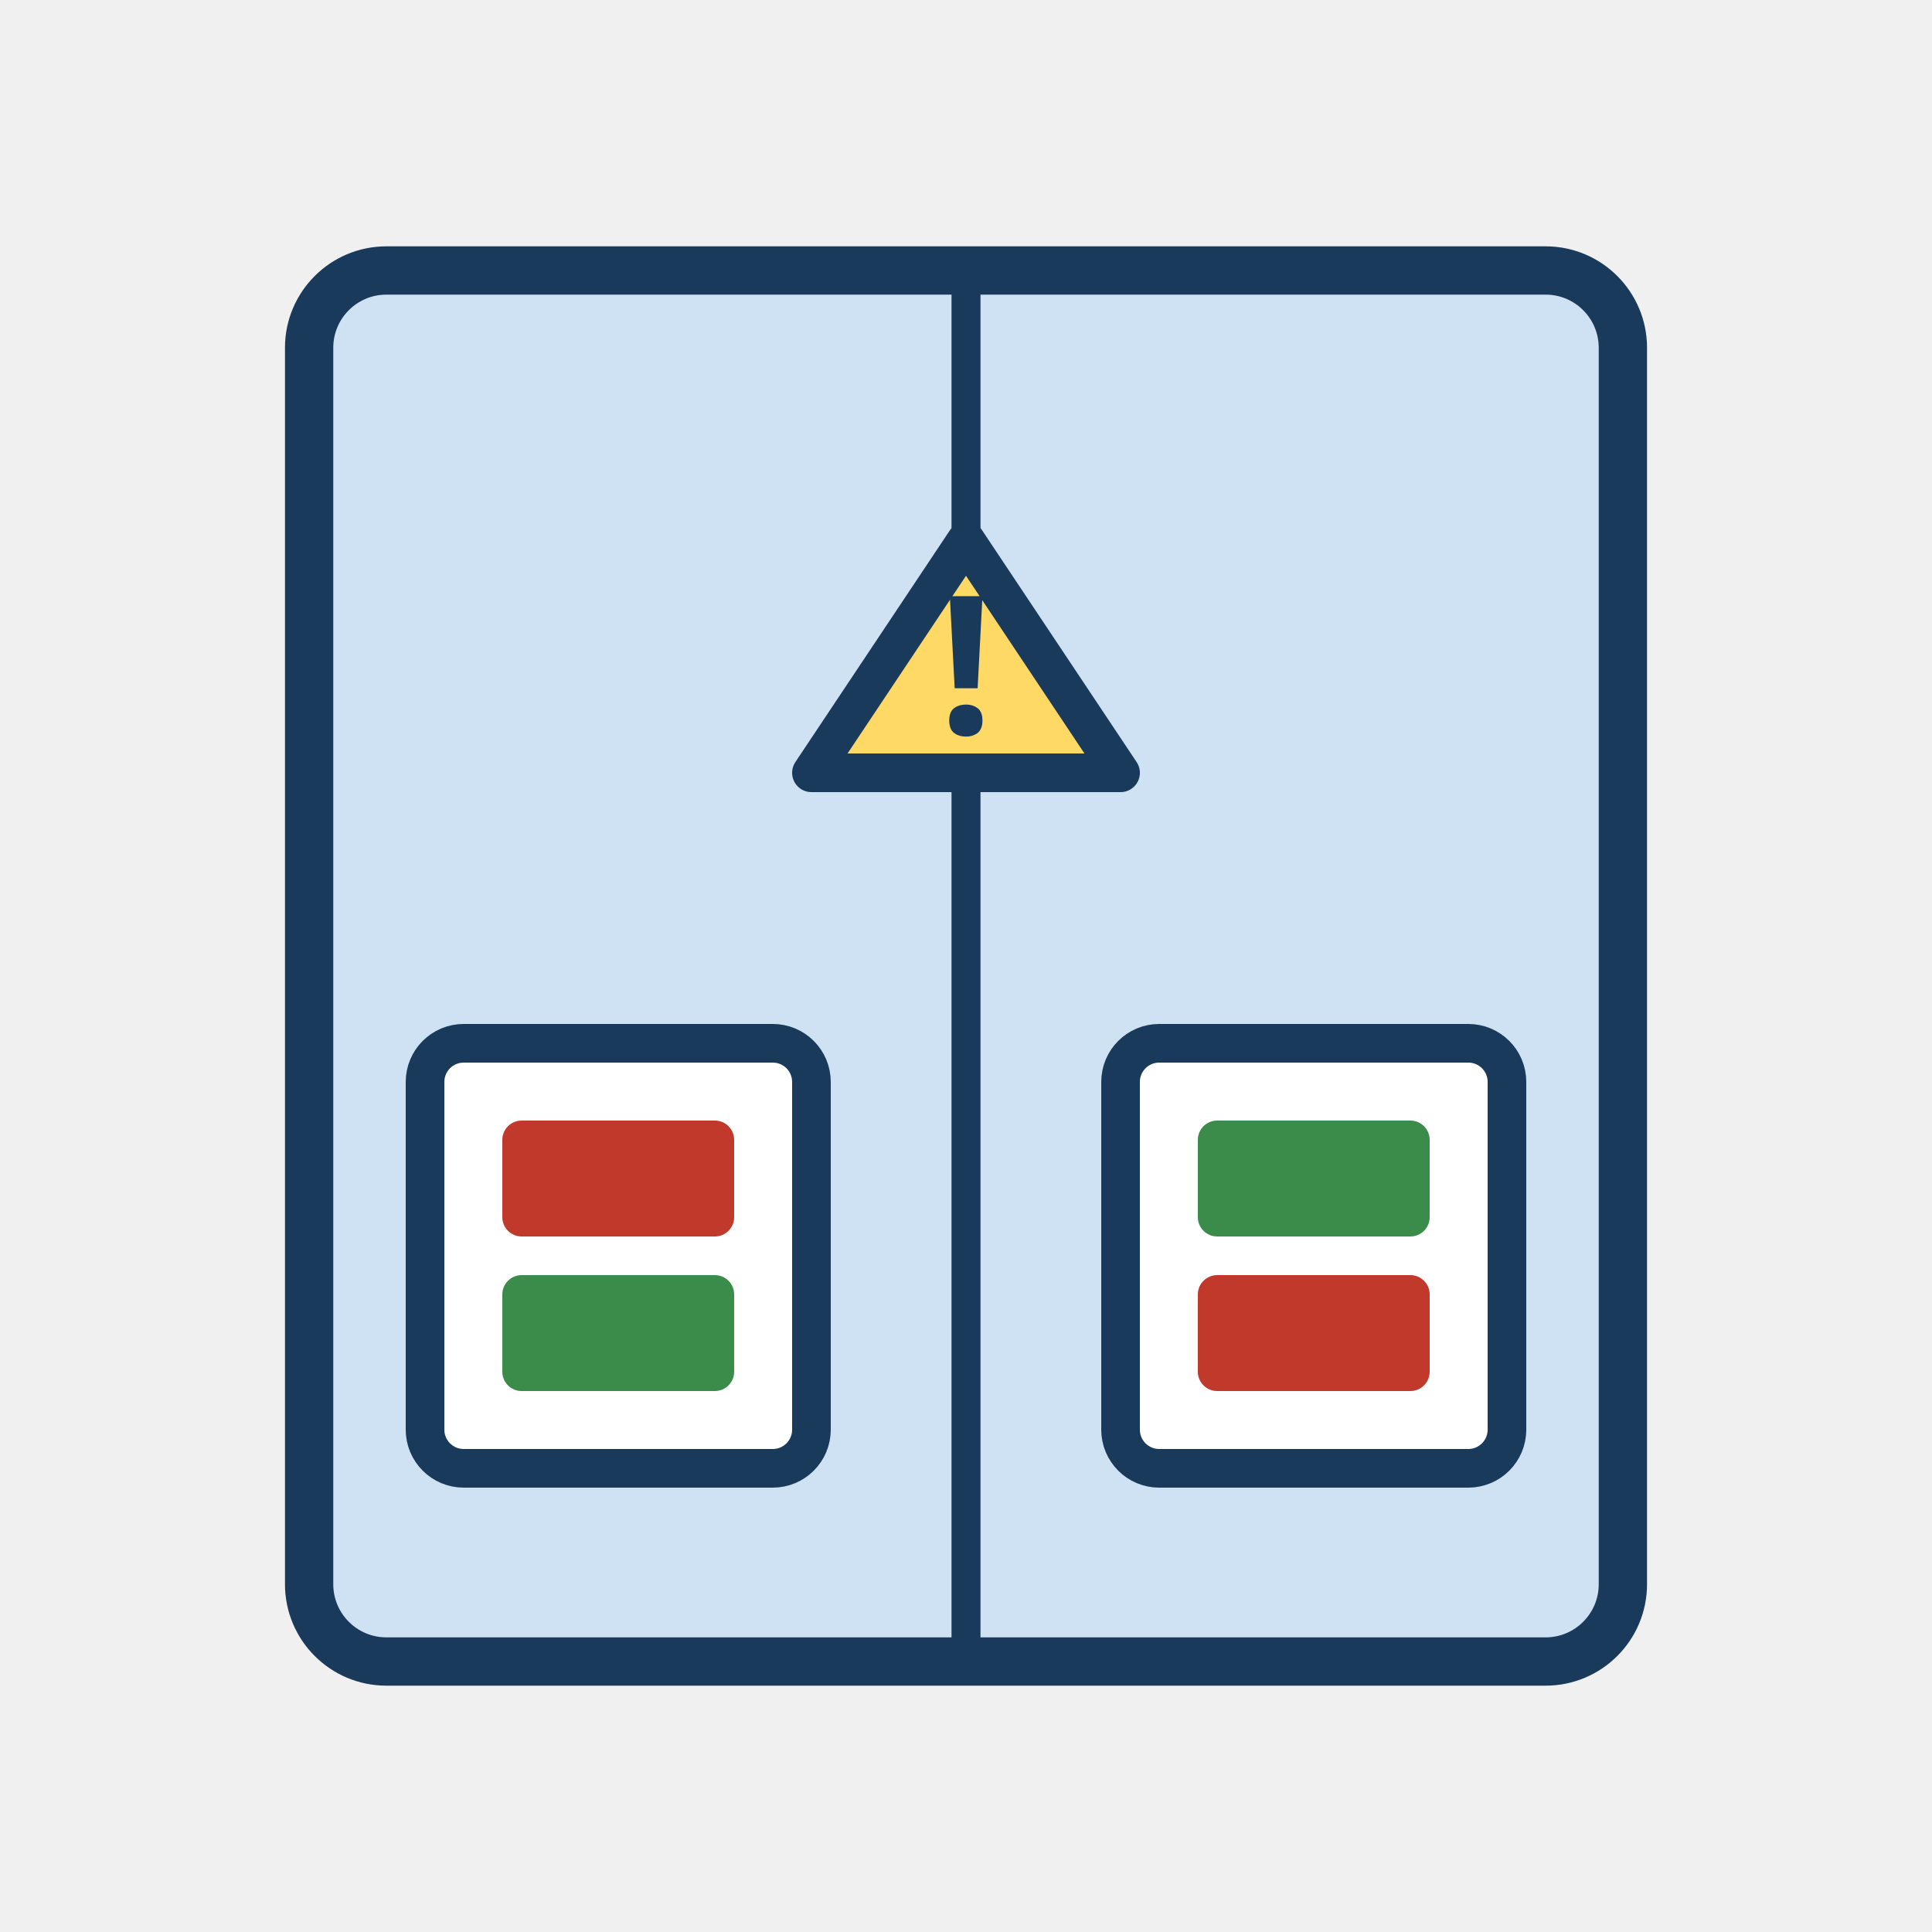
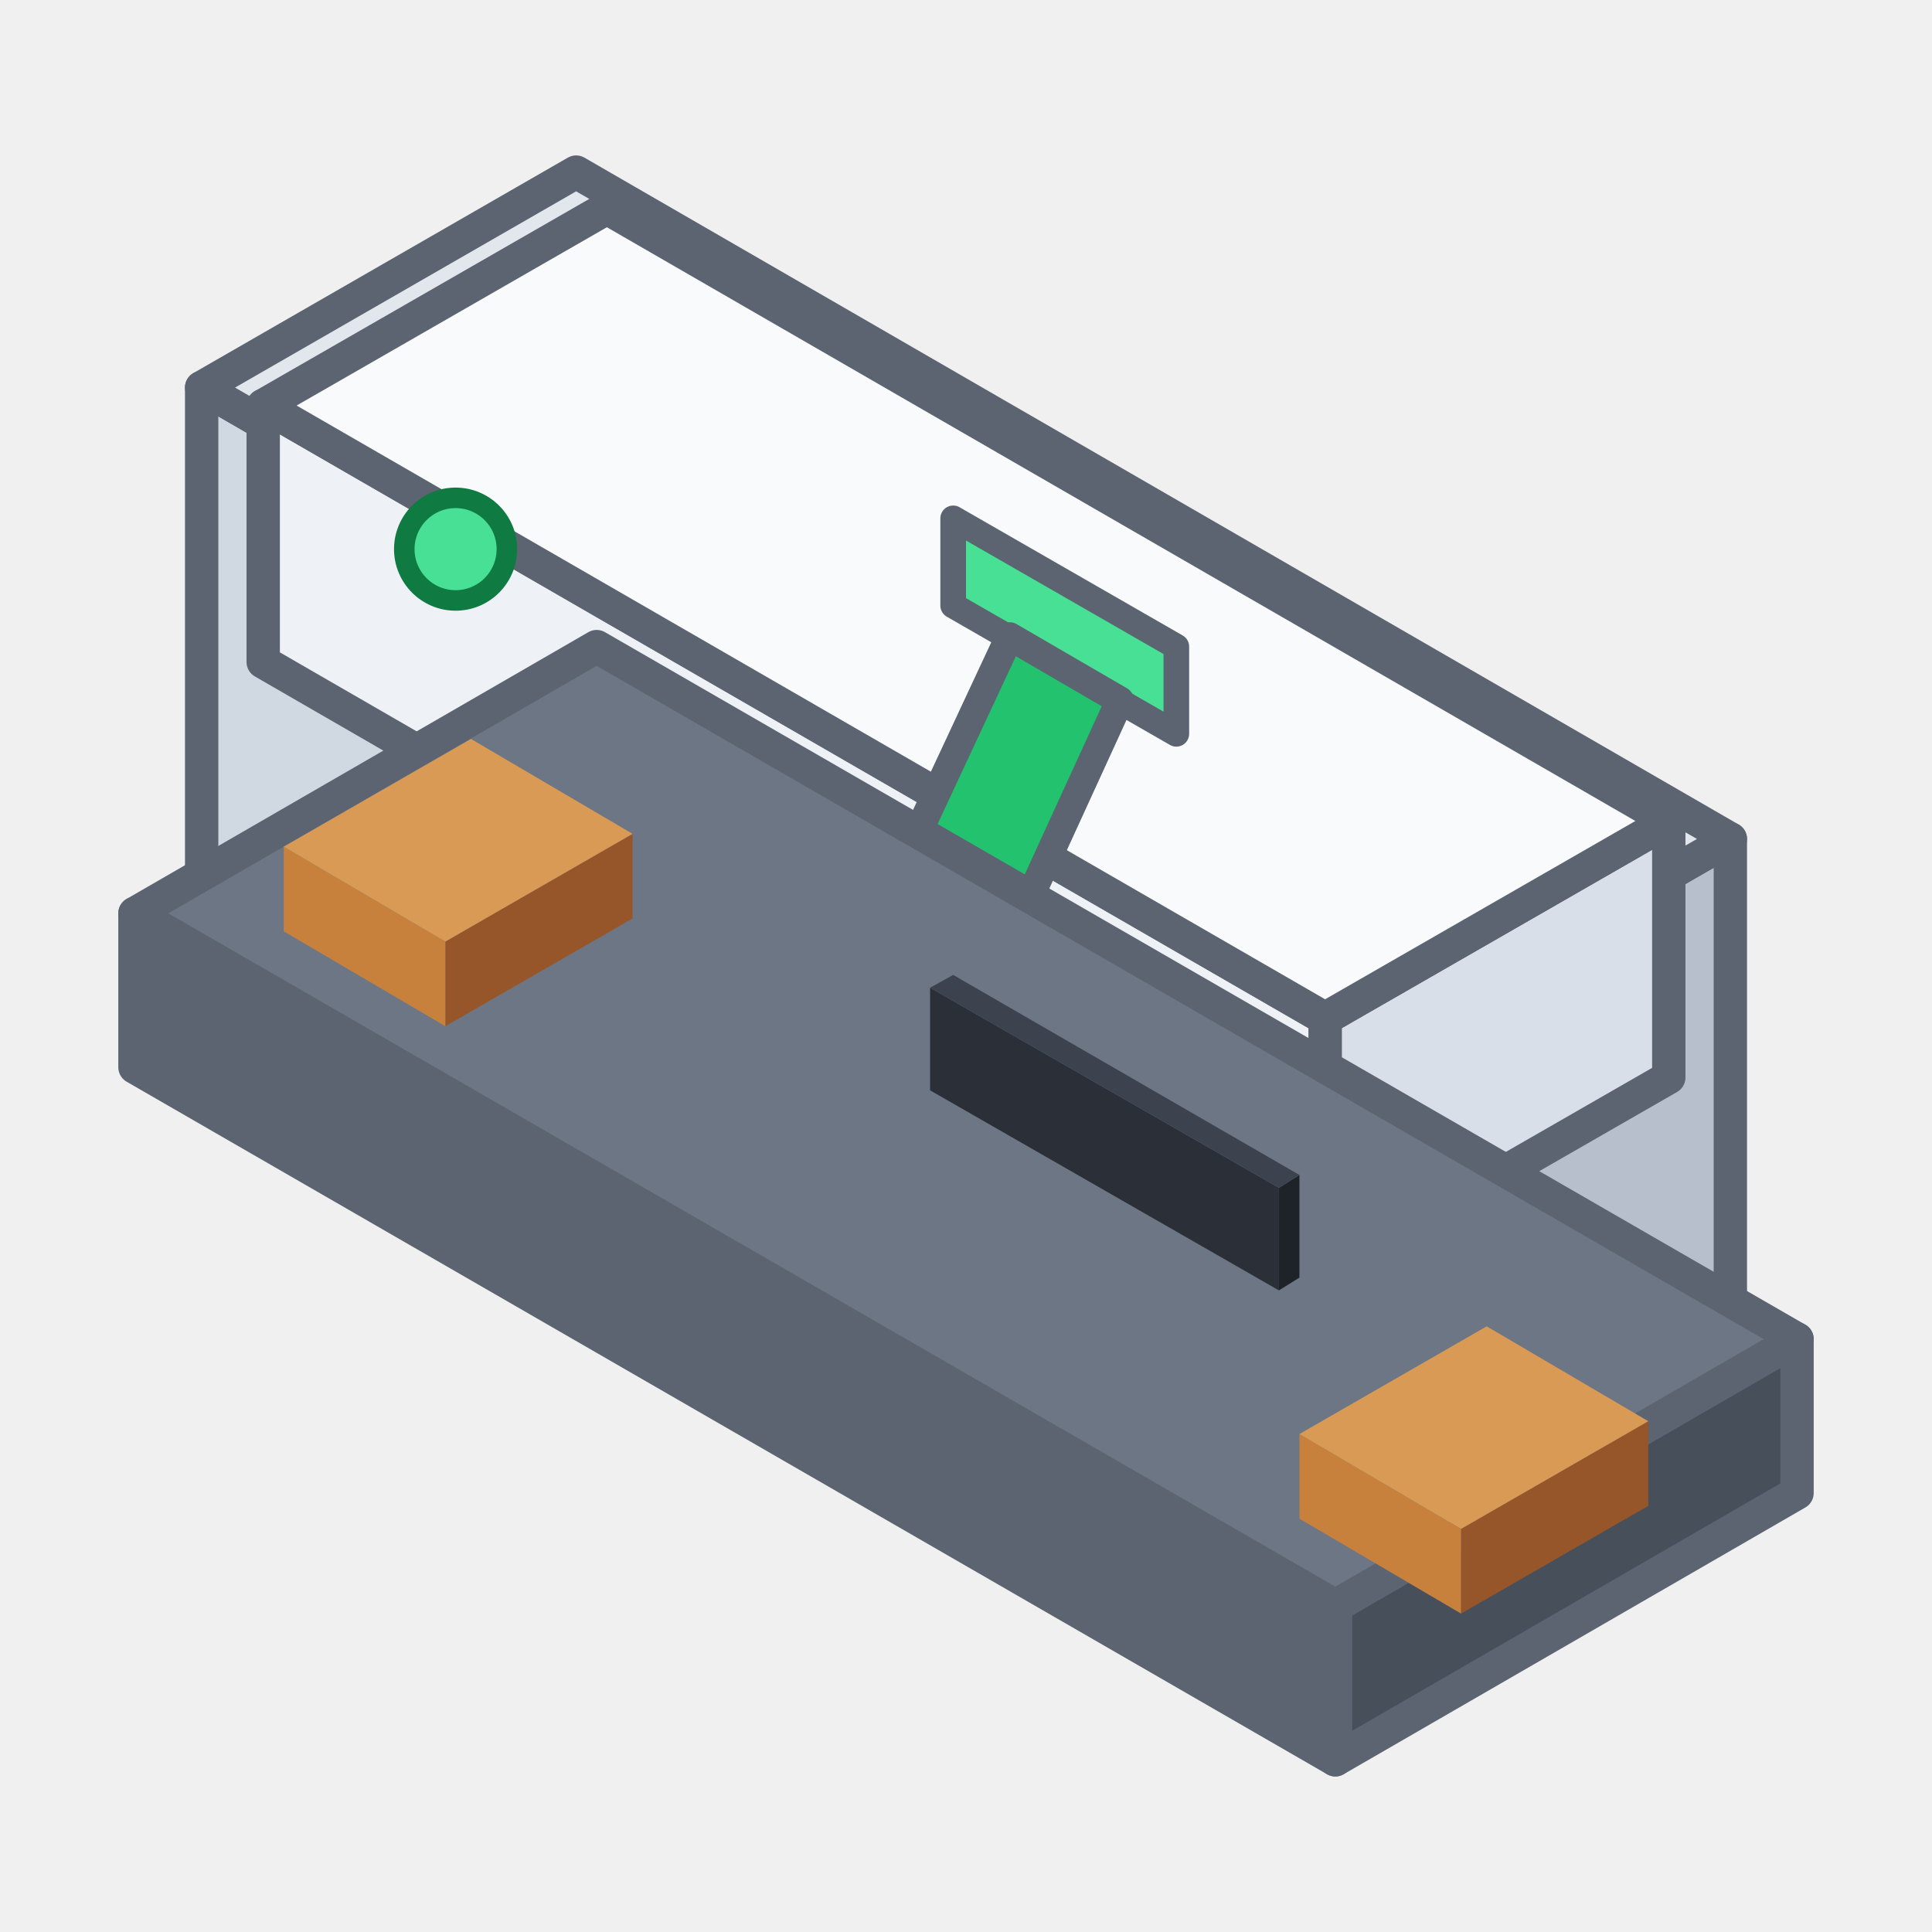
<svg xmlns="http://www.w3.org/2000/svg" viewBox="0 0 100 100" width="100" height="100">
-   <rect x="16" y="14" width="68" height="72" rx="4" ry="4" fill="#cfe2f3" stroke="#1a3a5c" stroke-width="2.5" stroke-linejoin="round" />
-   <line x1="50" y1="14" x2="50" y2="86" stroke="#1a3a5c" stroke-width="1.5" />
-   <path d="M50 28 L42 40 L58 40 Z" fill="#ffd966" stroke="#1a3a5c" stroke-width="2" stroke-linejoin="round" />
-   <text x="50" y="38" font-family="sans-serif" font-size="10" font-weight="bold" text-anchor="middle" fill="#1a3a5c">!</text>
-   <rect x="22" y="54" width="20" height="22" rx="2" ry="2" fill="#ffffff" stroke="#1a3a5c" stroke-width="2" />
-   <rect x="26" y="58" width="12" height="6" rx="1" ry="1" fill="#c0392b" />
-   <rect x="26" y="66" width="12" height="6" rx="1" ry="1" fill="#3b8c4a" />
-   <rect x="58" y="54" width="20" height="22" rx="2" ry="2" fill="#ffffff" stroke="#1a3a5c" stroke-width="2" />
-   <rect x="62" y="58" width="12" height="6" rx="1" ry="1" fill="#3b8c4a" />
-   <rect x="62" y="66" width="12" height="6" rx="1" ry="1" fill="#c0392b" />
+   <g transform="translate(50.00 66.26) scale(1.3276)">
+     <polygon points="29.8,2.8 15.2,11.2 15.2,-8.8 29.8,-17.2" fill="#b6bfcb" stroke="#5b6470" stroke-width="1.3" stroke-linejoin="round" />
+     <polygon points="-29.8,-14.8 15.2,11.2 15.2,-8.8 -29.8,-34.8" fill="#d0d8e1" stroke="#5b6470" stroke-width="1.3" stroke-linejoin="round" />
+     <polygon points="-15.2,-43.2 29.8,-17.2 15.2,-8.8 -29.8,-34.8" fill="#e2e7ee" stroke="#5b6470" stroke-width="1.3" stroke-linejoin="round" />
+     <polygon points="27.4,-7.9 14.0,-0.2 14.0,-10.2 27.4,-17.9" fill="#d9dfe8" stroke="#5b6470" stroke-width="1.3" stroke-linejoin="round" />
+     <polygon points="-27.4,-24.1 14.0,-0.2 14.0,-10.2 -27.4,-34.1" fill="#eef1f6" stroke="#5b6470" stroke-width="1.3" stroke-linejoin="round" />
+     <polygon points="-14.0,-41.8 27.4,-17.9 14.0,-10.2 -27.4,-34.1" fill="#f8fafc" stroke="#5b6470" stroke-width="1.3" stroke-linejoin="round" />
+     <circle cx="-19.9" cy="-28.5" r="2.0" fill="#48e094" stroke="#0f7a42" stroke-width="0.8" />
+     <polygon points="-0.5,-26.3 8.2,-21.3 8.2,-24.7 -0.5,-29.7" fill="#48e094" stroke="#5b6470" stroke-width="1.0" stroke-linejoin="round" />
+     <polygon points="-6.0,-8.6 -1.6,-6.0 6.0,-22.6 1.7,-25.1" fill="#22c26e" stroke="#5b6470" stroke-width="1.1" stroke-linejoin="round" />
+     <polygon points="32.4,8.3 14.4,18.7 14.4,12.7 32.4,2.3" fill="#474f5a" stroke="#5b6470" stroke-width="1.3" stroke-linejoin="round" />
+     <polygon points="-32.4,-8.3 14.4,18.7 14.4,12.7 -32.4,-14.3" fill="#5b6470" stroke="#5b6470" stroke-width="1.3" stroke-linejoin="round" />
+     <polygon points="-14.4,-24.7 32.4,2.3 14.4,12.7 -32.4,-14.3" fill="#6d7684" stroke="#5b6470" stroke-width="1.3" stroke-linejoin="round" />
+     <polygon points="-13.0,-14.1 -20.3,-9.9 -20.3,-13.2 -13.0,-17.4" fill="#96562a" />
+     <polygon points="-26.6,-13.6 -20.3,-9.9 -20.3,-13.2 -26.6,-16.9" fill="#c8813c" />
+     <polygon points="-19.3,-21.1 -13.0,-17.4 -20.3,-13.2 -26.6,-16.9" fill="#d99a55" />
+     <polygon points="13.0,-0.1 12.2,0.4 12.2,-3.6 13.0,-4.1" fill="#1e232a" />
+     <polygon points="-1.4,-7.4 12.2,0.4 12.2,-3.6 -1.4,-11.4" fill="#2b3038" />
+     <polygon points="-0.5,-11.9 13.0,-4.1 12.2,-3.6 -1.4,-11.4" fill="#3c434e" />
+     <polygon points="26.6,8.8 19.3,13.0 19.3,9.7 26.6,5.5" fill="#96562a" />
+     <polygon points="13.0,9.3 19.3,13.0 19.3,9.7 13.0,6.0" fill="#c8813c" />
+     <polygon points="20.3,1.8 26.6,5.5 19.3,9.7 13.0,6.0" fill="#d99a55" />
+   </g>
</svg>
